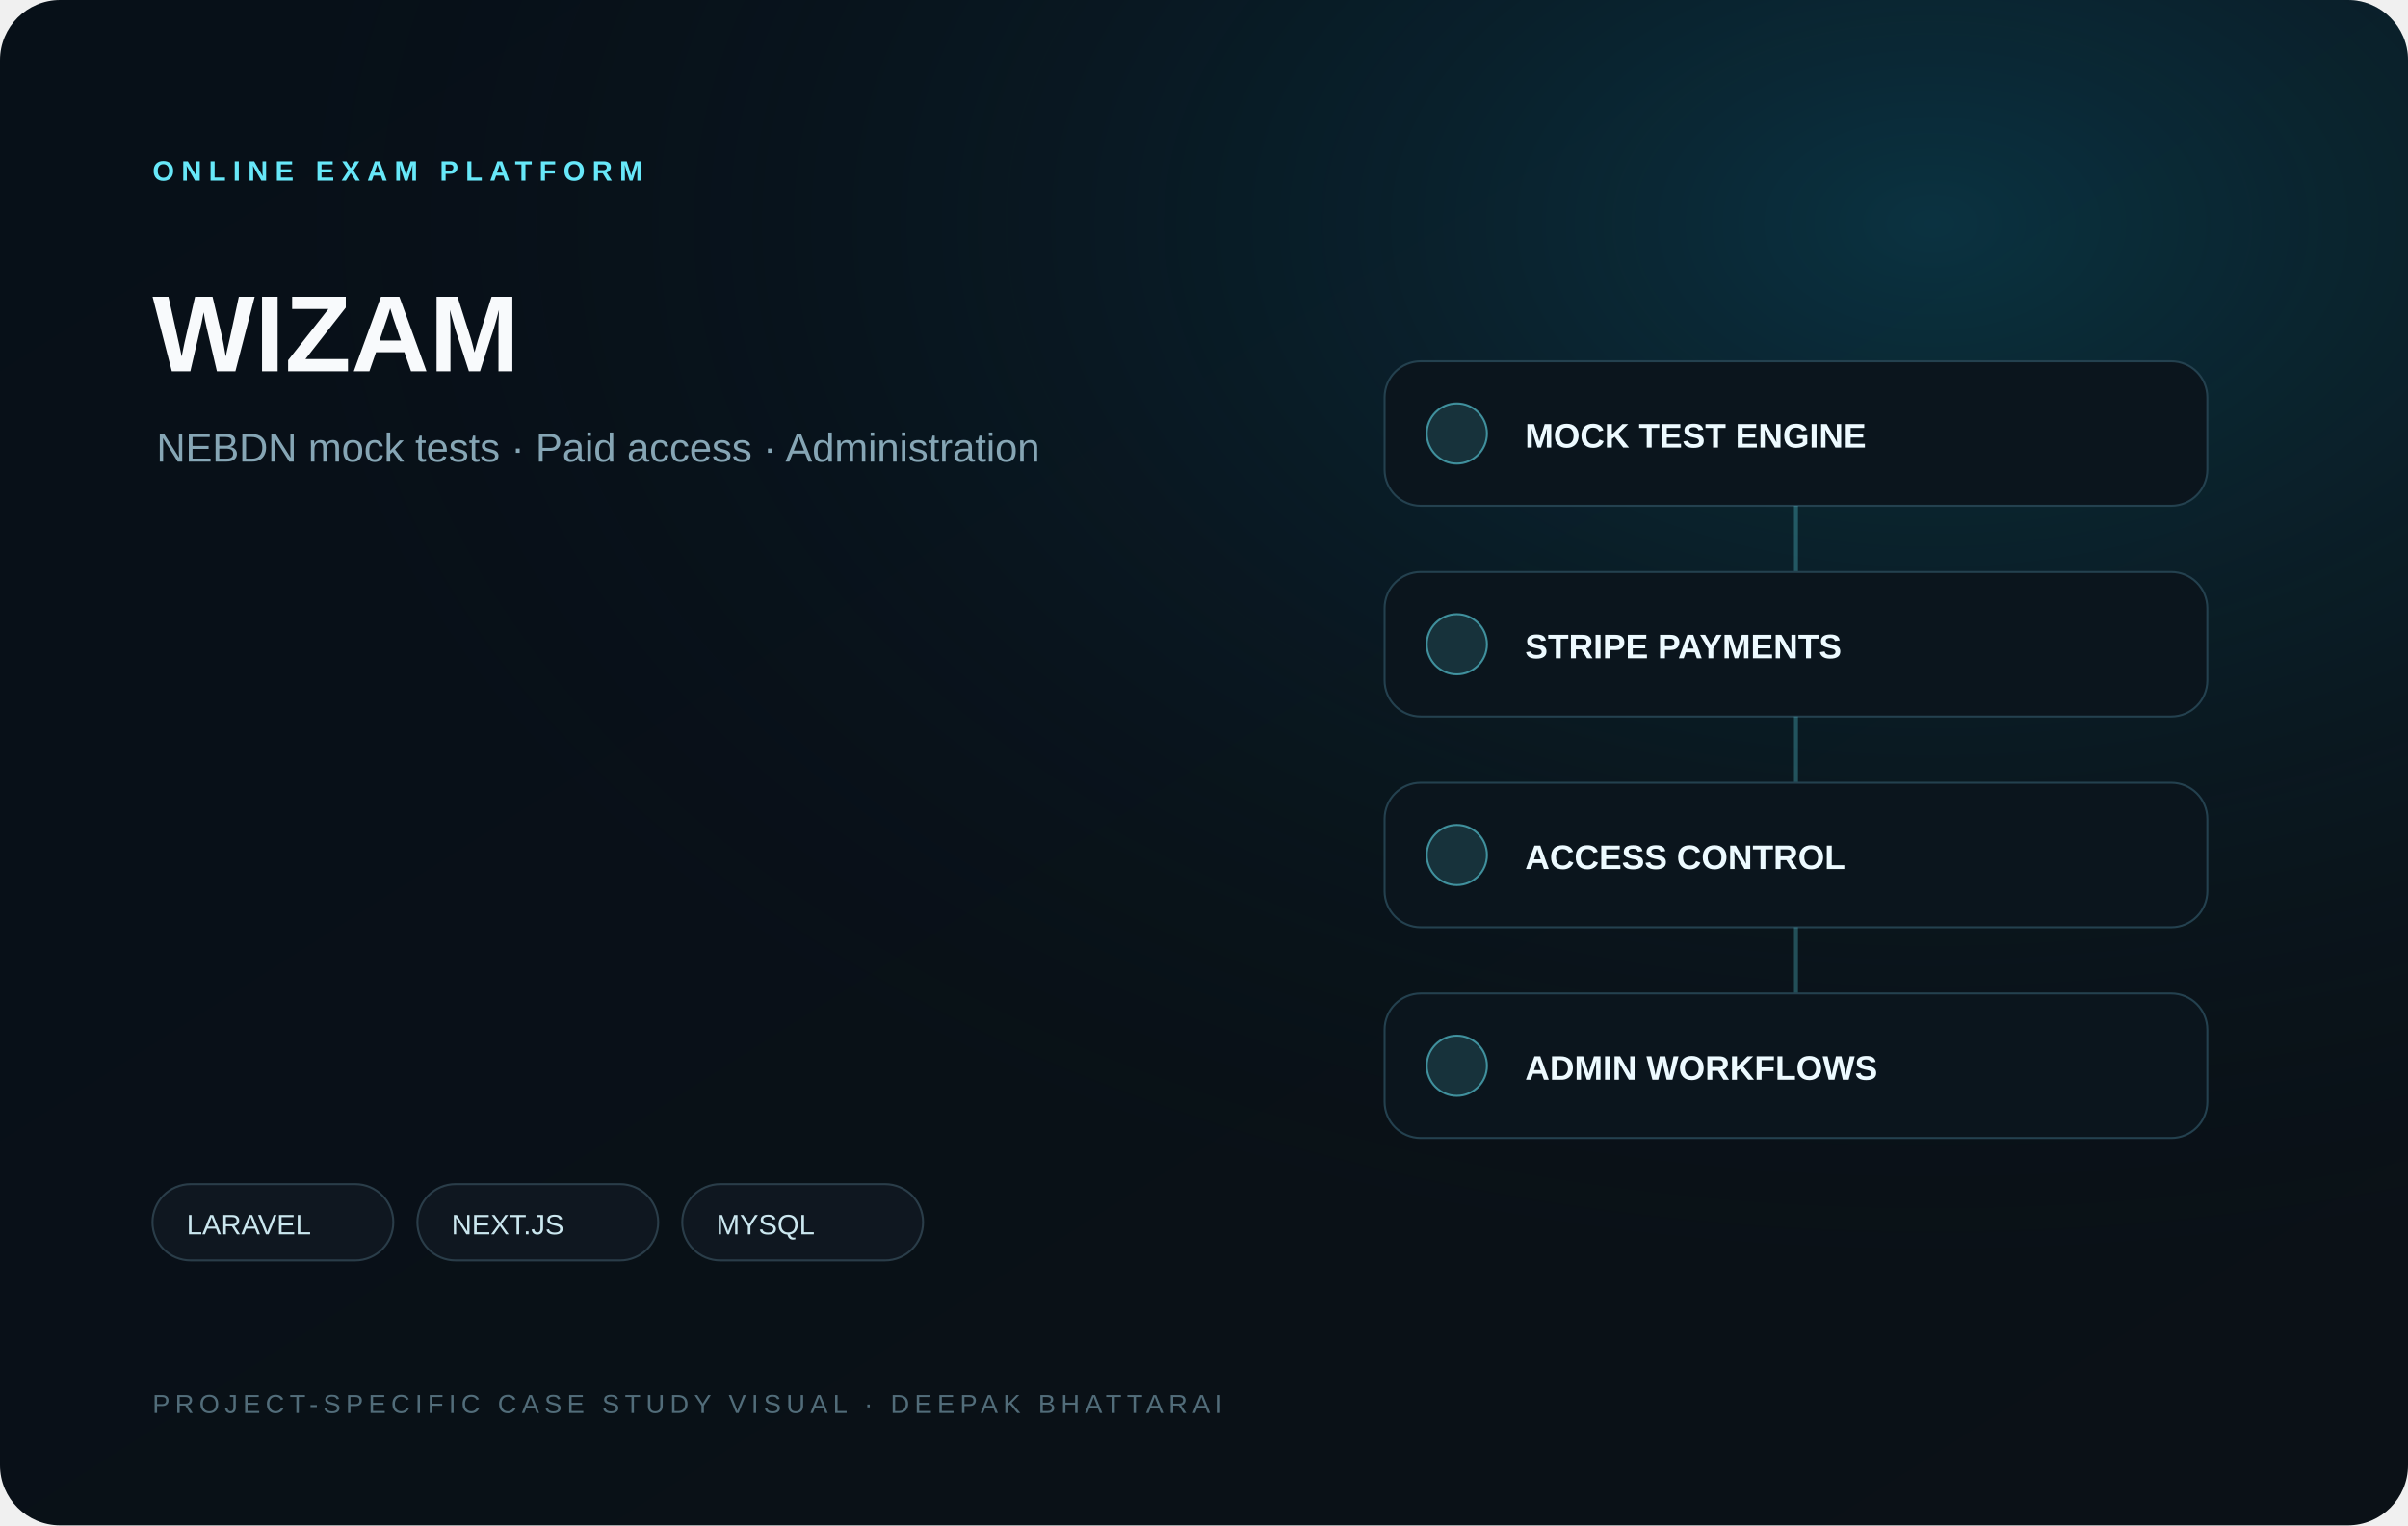
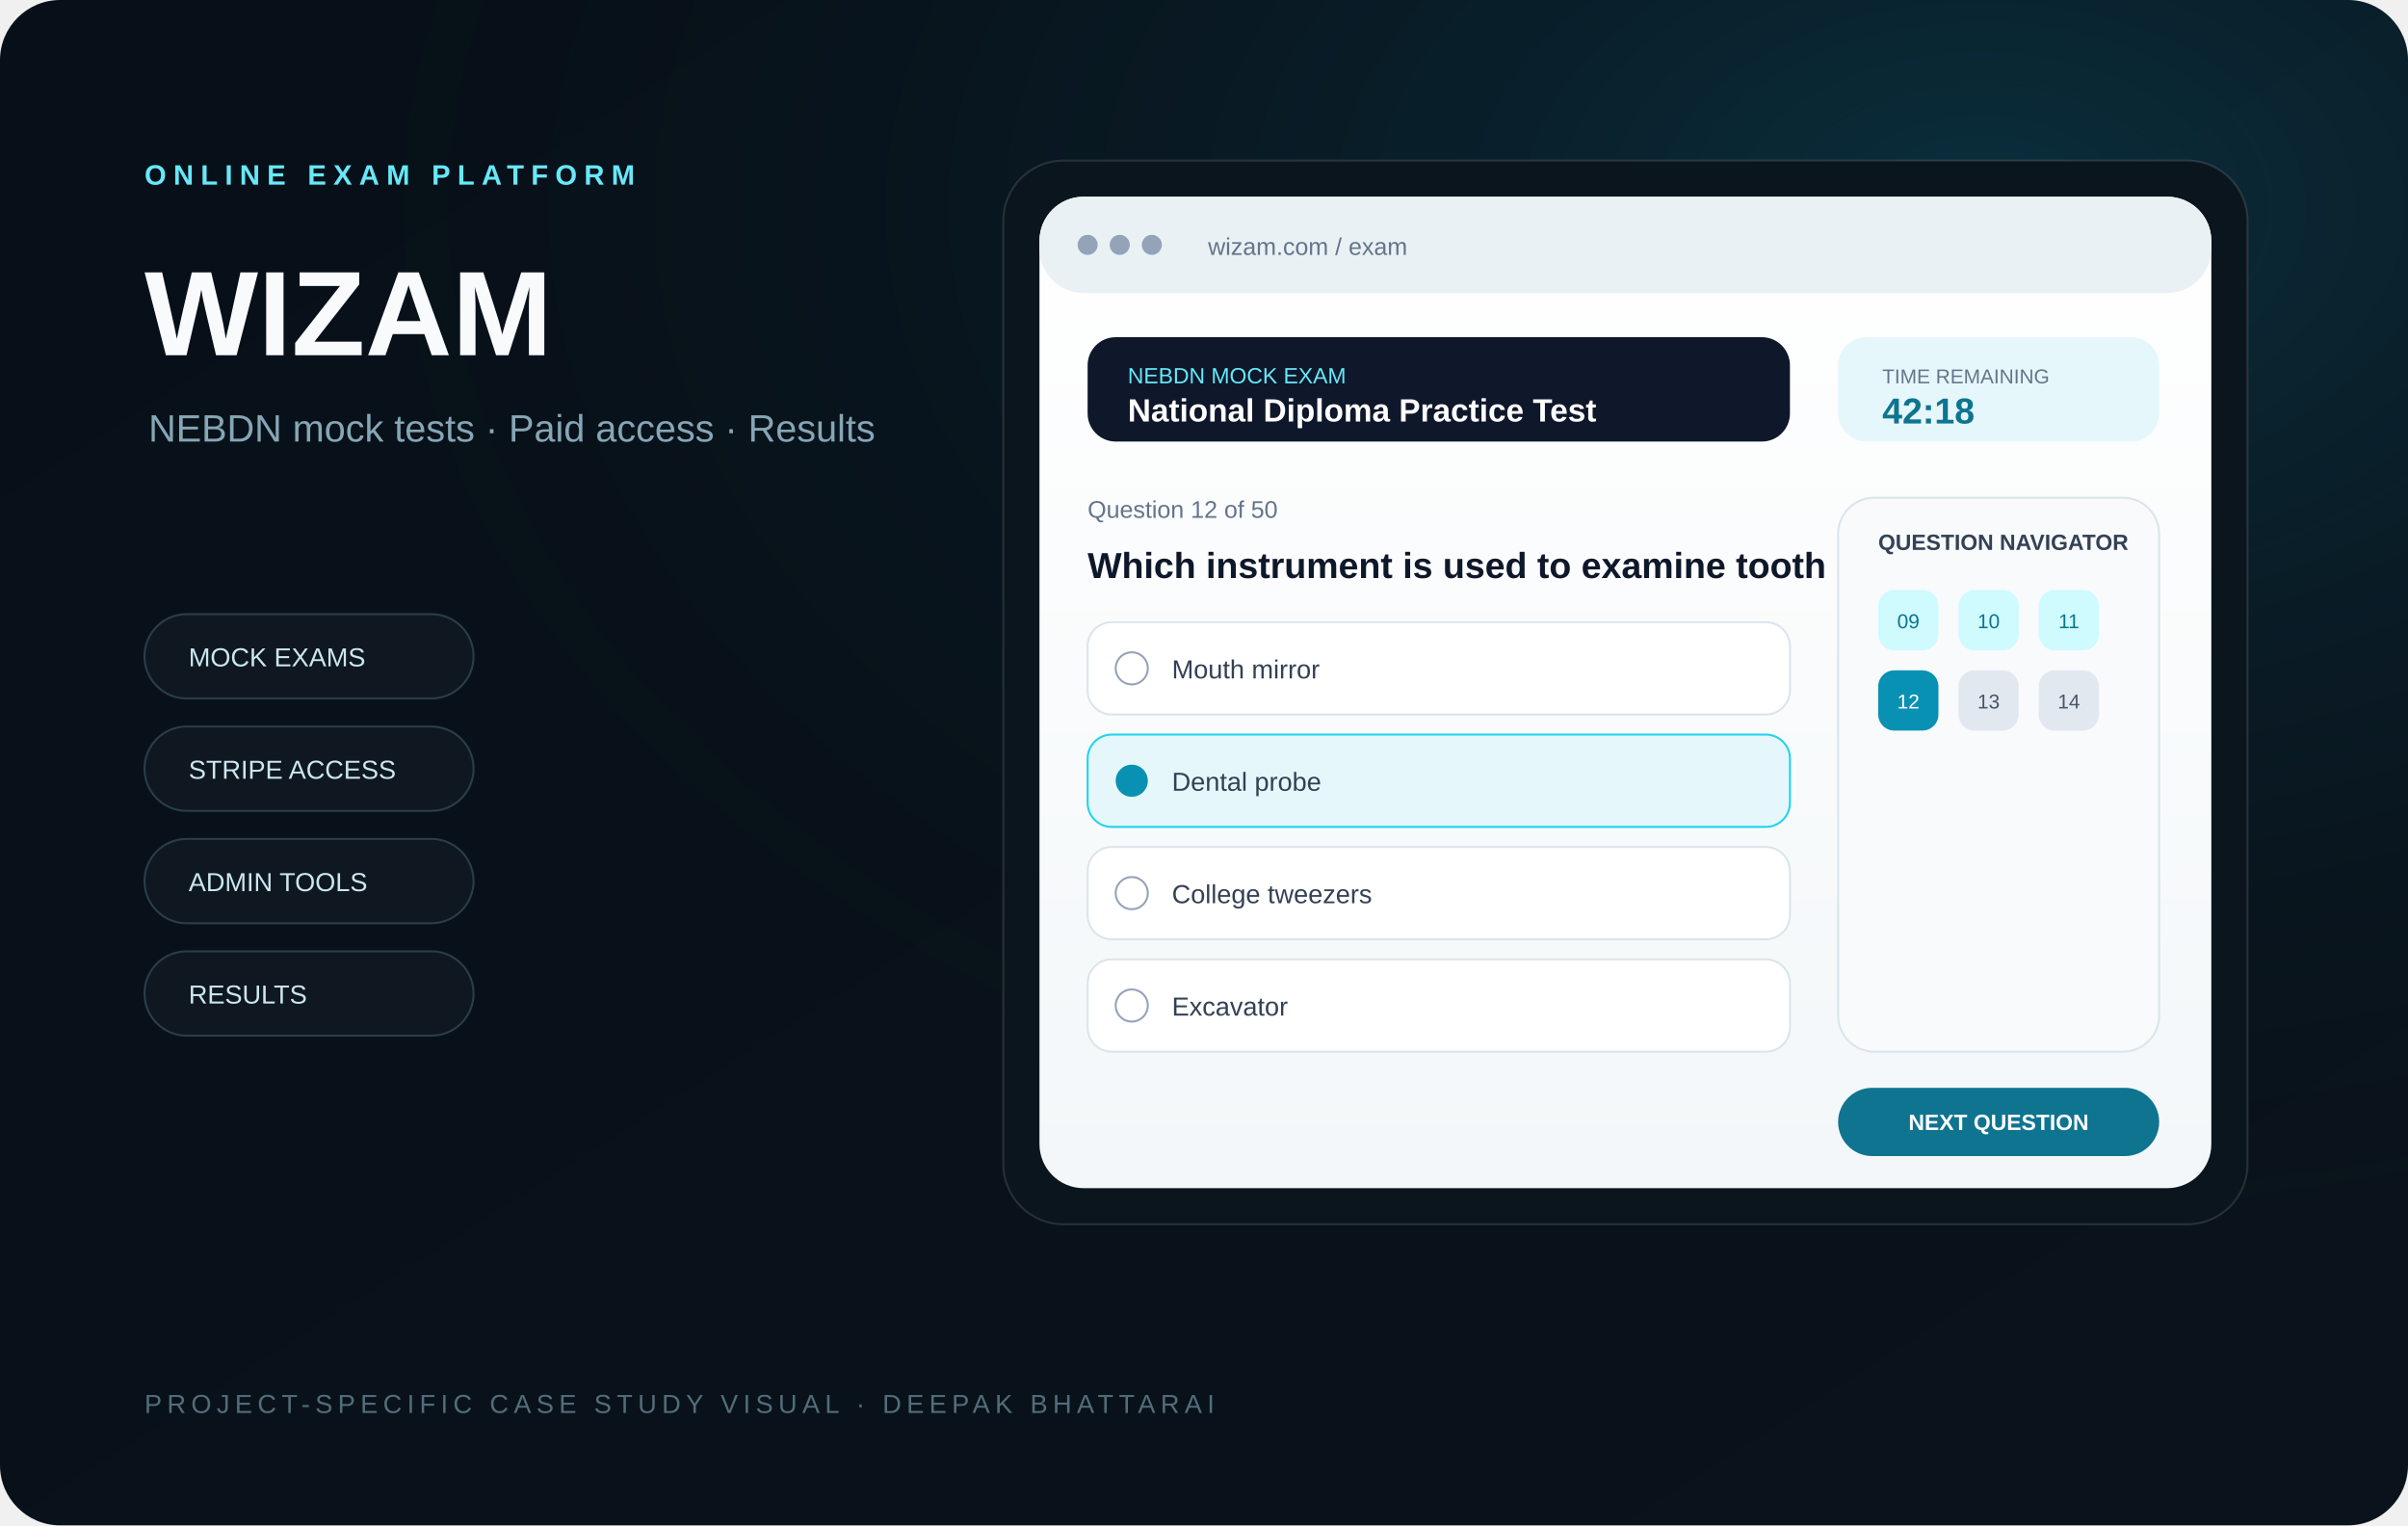
<svg xmlns="http://www.w3.org/2000/svg" width="1200" height="760" viewBox="0 0 1200 760">
  <defs>
-     <linearGradient id="g" x1="0" y1="0" x2="1" y2="1">
+     <linearGradient id="bg" x1="0" y1="0" x2="1" y2="1">
      <stop offset="0" stop-color="#071018" />
-       <stop offset="1" stop-color="#0b1117" />
+       <stop offset="1" stop-color="#0a131b" />
    </linearGradient>
-     <radialGradient id="r" cx="80%" cy="15%" r="70%">
-       <stop offset="0" stop-color="#0e7490" stop-opacity=".34" />
+     <linearGradient id="panel" x1="0" y1="0" x2="0" y2="1">
+       <stop offset="0" stop-color="#ffffff" />
+       <stop offset="1" stop-color="#f3f7f9" />
+     </linearGradient>
+     <radialGradient id="glow" cx="82%" cy="14%" r="70%">
+       <stop offset="0" stop-color="#0e7490" stop-opacity=".30" />
      <stop offset="1" stop-color="#071018" stop-opacity="0" />
    </radialGradient>
-     <clipPath id="c">
+     <clipPath id="clip">
      <rect width="1200" height="760" rx="30" />
    </clipPath>
  </defs>
-   <g clip-path="url(#c)">
-     <rect width="1200" height="760" fill="url(#g)" />
-     <rect width="1200" height="760" fill="url(#r)" />
-     <text x="76" y="90" font-family="Arial" font-size="14" font-weight="700" letter-spacing="3.5" fill="#67e8f9">ONLINE EXAM PLATFORM</text>
-     <text x="76" y="185" font-family="Arial" font-size="54" font-weight="700" fill="#f8fafc">WIZAM</text>
-     <text x="78" y="230" font-family="Arial" font-size="20" fill="#86a6b5">NEBDN mock tests · Paid access · Administration</text>
-     <rect x="690" y="180" width="410" height="72" rx="18" fill="#0b151d" stroke="#24414f" />
-     <circle cx="726" cy="216" r="15" fill="#67e8f9" fill-opacity=".14" stroke="#67e8f9" stroke-opacity=".55" />
-     <text x="760" y="223" font-family="Arial" font-size="17" font-weight="700" fill="#edfaff">MOCK TEST ENGINE</text>
-     <path d="M895 252v33" stroke="#67e8f9" stroke-opacity=".28" stroke-width="2" />
-     <rect x="690" y="285" width="410" height="72" rx="18" fill="#0b151d" stroke="#24414f" />
-     <circle cx="726" cy="321" r="15" fill="#67e8f9" fill-opacity=".14" stroke="#67e8f9" stroke-opacity=".55" />
-     <text x="760" y="328" font-family="Arial" font-size="17" font-weight="700" fill="#edfaff">STRIPE PAYMENTS</text>
-     <path d="M895 357v33" stroke="#67e8f9" stroke-opacity=".28" stroke-width="2" />
-     <rect x="690" y="390" width="410" height="72" rx="18" fill="#0b151d" stroke="#24414f" />
-     <circle cx="726" cy="426" r="15" fill="#67e8f9" fill-opacity=".14" stroke="#67e8f9" stroke-opacity=".55" />
-     <text x="760" y="433" font-family="Arial" font-size="17" font-weight="700" fill="#edfaff">ACCESS CONTROL</text>
-     <path d="M895 462v33" stroke="#67e8f9" stroke-opacity=".28" stroke-width="2" />
-     <rect x="690" y="495" width="410" height="72" rx="18" fill="#0b151d" stroke="#24414f" />
-     <circle cx="726" cy="531" r="15" fill="#67e8f9" fill-opacity=".14" stroke="#67e8f9" stroke-opacity=".55" />
-     <text x="760" y="538" font-family="Arial" font-size="17" font-weight="700" fill="#edfaff">ADMIN WORKFLOWS</text>
-     <rect x="76" y="590" width="120" height="38" rx="19" fill="#0f1720" stroke="#2a3d49" />
-     <text x="93" y="615" font-family="Arial" font-size="14" fill="#cbe7ef">LARAVEL</text>
-     <rect x="208" y="590" width="120" height="38" rx="19" fill="#0f1720" stroke="#2a3d49" />
-     <text x="225" y="615" font-family="Arial" font-size="14" fill="#cbe7ef">NEXT.JS</text>
-     <rect x="340" y="590" width="120" height="38" rx="19" fill="#0f1720" stroke="#2a3d49" />
-     <text x="357" y="615" font-family="Arial" font-size="14" fill="#cbe7ef">MYSQL</text>
-     <text x="76" y="704" font-family="Arial" font-size="13" letter-spacing="2.6" fill="#526d7a">PROJECT-SPECIFIC CASE STUDY VISUAL · DEEPAK BHATTARAI</text>
+   <g clip-path="url(#clip)">
+     <rect width="1200" height="760" fill="url(#bg)" />
+     <rect width="1200" height="760" fill="url(#glow)" />
+     <text x="72" y="92" font-family="Arial" font-size="14" font-weight="700" letter-spacing="3.5" fill="#67e8f9">ONLINE EXAM PLATFORM</text>
+     <text x="72" y="177" font-family="Arial" font-size="60" font-weight="700" fill="#f8fafc">WIZAM</text>
+     <text x="74" y="220" font-family="Arial" font-size="19" fill="#86a6b5">NEBDN mock tests · Paid access · Results</text>
+     <g transform="translate(500 80)">
+       <rect width="620" height="530" rx="30" fill="#0b151d" stroke="#fff" stroke-opacity=".12" />
+       <rect x="18" y="18" width="584" height="494" rx="22" fill="url(#panel)" />
+       <rect x="18" y="18" width="584" height="48" rx="22" fill="#eaf1f4" />
+       <circle cx="42" cy="42" r="5" fill="#94a3b8" />
+       <circle cx="58" cy="42" r="5" fill="#94a3b8" />
+       <circle cx="74" cy="42" r="5" fill="#94a3b8" />
+       <text x="102" y="47" font-family="Arial" font-size="12" fill="#64748b">wizam.com / exam</text>
+       <rect x="42" y="88" width="350" height="52" rx="14" fill="#0f172a" />
+       <text x="62" y="111" font-family="Arial" font-size="11" fill="#67e8f9">NEBDN MOCK EXAM</text>
+       <text x="62" y="130" font-family="Arial" font-size="16" font-weight="700" fill="#fff">National Diploma Practice Test</text>
+       <rect x="416" y="88" width="160" height="52" rx="14" fill="#e6f7fb" />
+       <text x="438" y="111" font-family="Arial" font-size="10" fill="#64748b">TIME REMAINING</text>
+       <text x="438" y="131" font-family="Arial" font-size="18" font-weight="700" fill="#0e7490">42:18</text>
+       <text x="42" y="178" font-family="Arial" font-size="12" fill="#64748b">Question 12 of 50</text>
+       <text x="42" y="208" font-family="Arial" font-size="18" font-weight="700" fill="#0f172a">Which instrument is used to examine tooth surfaces?</text>
+       <g font-family="Arial" font-size="13" fill="#334155">
+         <rect x="42" y="230" width="350" height="46" rx="12" fill="#fff" stroke="#dbe5ea" />
+         <circle cx="64" cy="253" r="8" fill="none" stroke="#94a3b8" />
+         <text x="84" y="258">Mouth mirror</text>
+         <rect x="42" y="286" width="350" height="46" rx="12" fill="#e6f7fb" stroke="#22d3ee" />
+         <circle cx="64" cy="309" r="8" fill="#0891b2" />
+         <text x="84" y="314">Dental probe</text>
+         <rect x="42" y="342" width="350" height="46" rx="12" fill="#fff" stroke="#dbe5ea" />
+         <circle cx="64" cy="365" r="8" fill="none" stroke="#94a3b8" />
+         <text x="84" y="370">College tweezers</text>
+         <rect x="42" y="398" width="350" height="46" rx="12" fill="#fff" stroke="#dbe5ea" />
+         <circle cx="64" cy="421" r="8" fill="none" stroke="#94a3b8" />
+         <text x="84" y="426">Excavator</text>
+       </g>
+       <rect x="416" y="168" width="160" height="276" rx="18" fill="#f8fafc" stroke="#dbe5ea" />
+       <text x="436" y="194" font-family="Arial" font-size="11" font-weight="700" fill="#334155">QUESTION NAVIGATOR</text>
+       <g font-family="Arial" font-size="10" text-anchor="middle">
+         <rect x="436" y="214" width="30" height="30" rx="8" fill="#cffafe" />
+         <text x="451" y="233" fill="#0e7490">09</text>
+         <rect x="476" y="214" width="30" height="30" rx="8" fill="#cffafe" />
+         <text x="491" y="233" fill="#0e7490">10</text>
+         <rect x="516" y="214" width="30" height="30" rx="8" fill="#cffafe" />
+         <text x="531" y="233" fill="#0e7490">11</text>
+         <rect x="436" y="254" width="30" height="30" rx="8" fill="#0891b2" />
+         <text x="451" y="273" fill="#fff">12</text>
+         <rect x="476" y="254" width="30" height="30" rx="8" fill="#e2e8f0" />
+         <text x="491" y="273" fill="#475569">13</text>
+         <rect x="516" y="254" width="30" height="30" rx="8" fill="#e2e8f0" />
+         <text x="531" y="273" fill="#475569">14</text>
+       </g>
+       <rect x="416" y="462" width="160" height="34" rx="17" fill="#0e7490" />
+       <text x="496" y="483" text-anchor="middle" font-family="Arial" font-size="11" font-weight="700" fill="#fff">NEXT QUESTION</text>
+     </g>
+     <g>
+       <rect x="72" y="306" width="164" height="42" rx="21" fill="#0f1720" stroke="#2a3d49" />
+       <text x="94" y="332" font-family="Arial" font-size="13" fill="#cbe7ef">MOCK EXAMS</text>
+       <rect x="72" y="362" width="164" height="42" rx="21" fill="#0f1720" stroke="#2a3d49" />
+       <text x="94" y="388" font-family="Arial" font-size="13" fill="#cbe7ef">STRIPE ACCESS</text>
+       <rect x="72" y="418" width="164" height="42" rx="21" fill="#0f1720" stroke="#2a3d49" />
+       <text x="94" y="444" font-family="Arial" font-size="13" fill="#cbe7ef">ADMIN TOOLS</text>
+       <rect x="72" y="474" width="164" height="42" rx="21" fill="#0f1720" stroke="#2a3d49" />
+       <text x="94" y="500" font-family="Arial" font-size="13" fill="#cbe7ef">RESULTS</text>
+     </g>
+     <text x="72" y="704" font-family="Arial" font-size="13" letter-spacing="2.6" fill="#526d7a">PROJECT-SPECIFIC CASE STUDY VISUAL · DEEPAK BHATTARAI</text>
  </g>
</svg>
